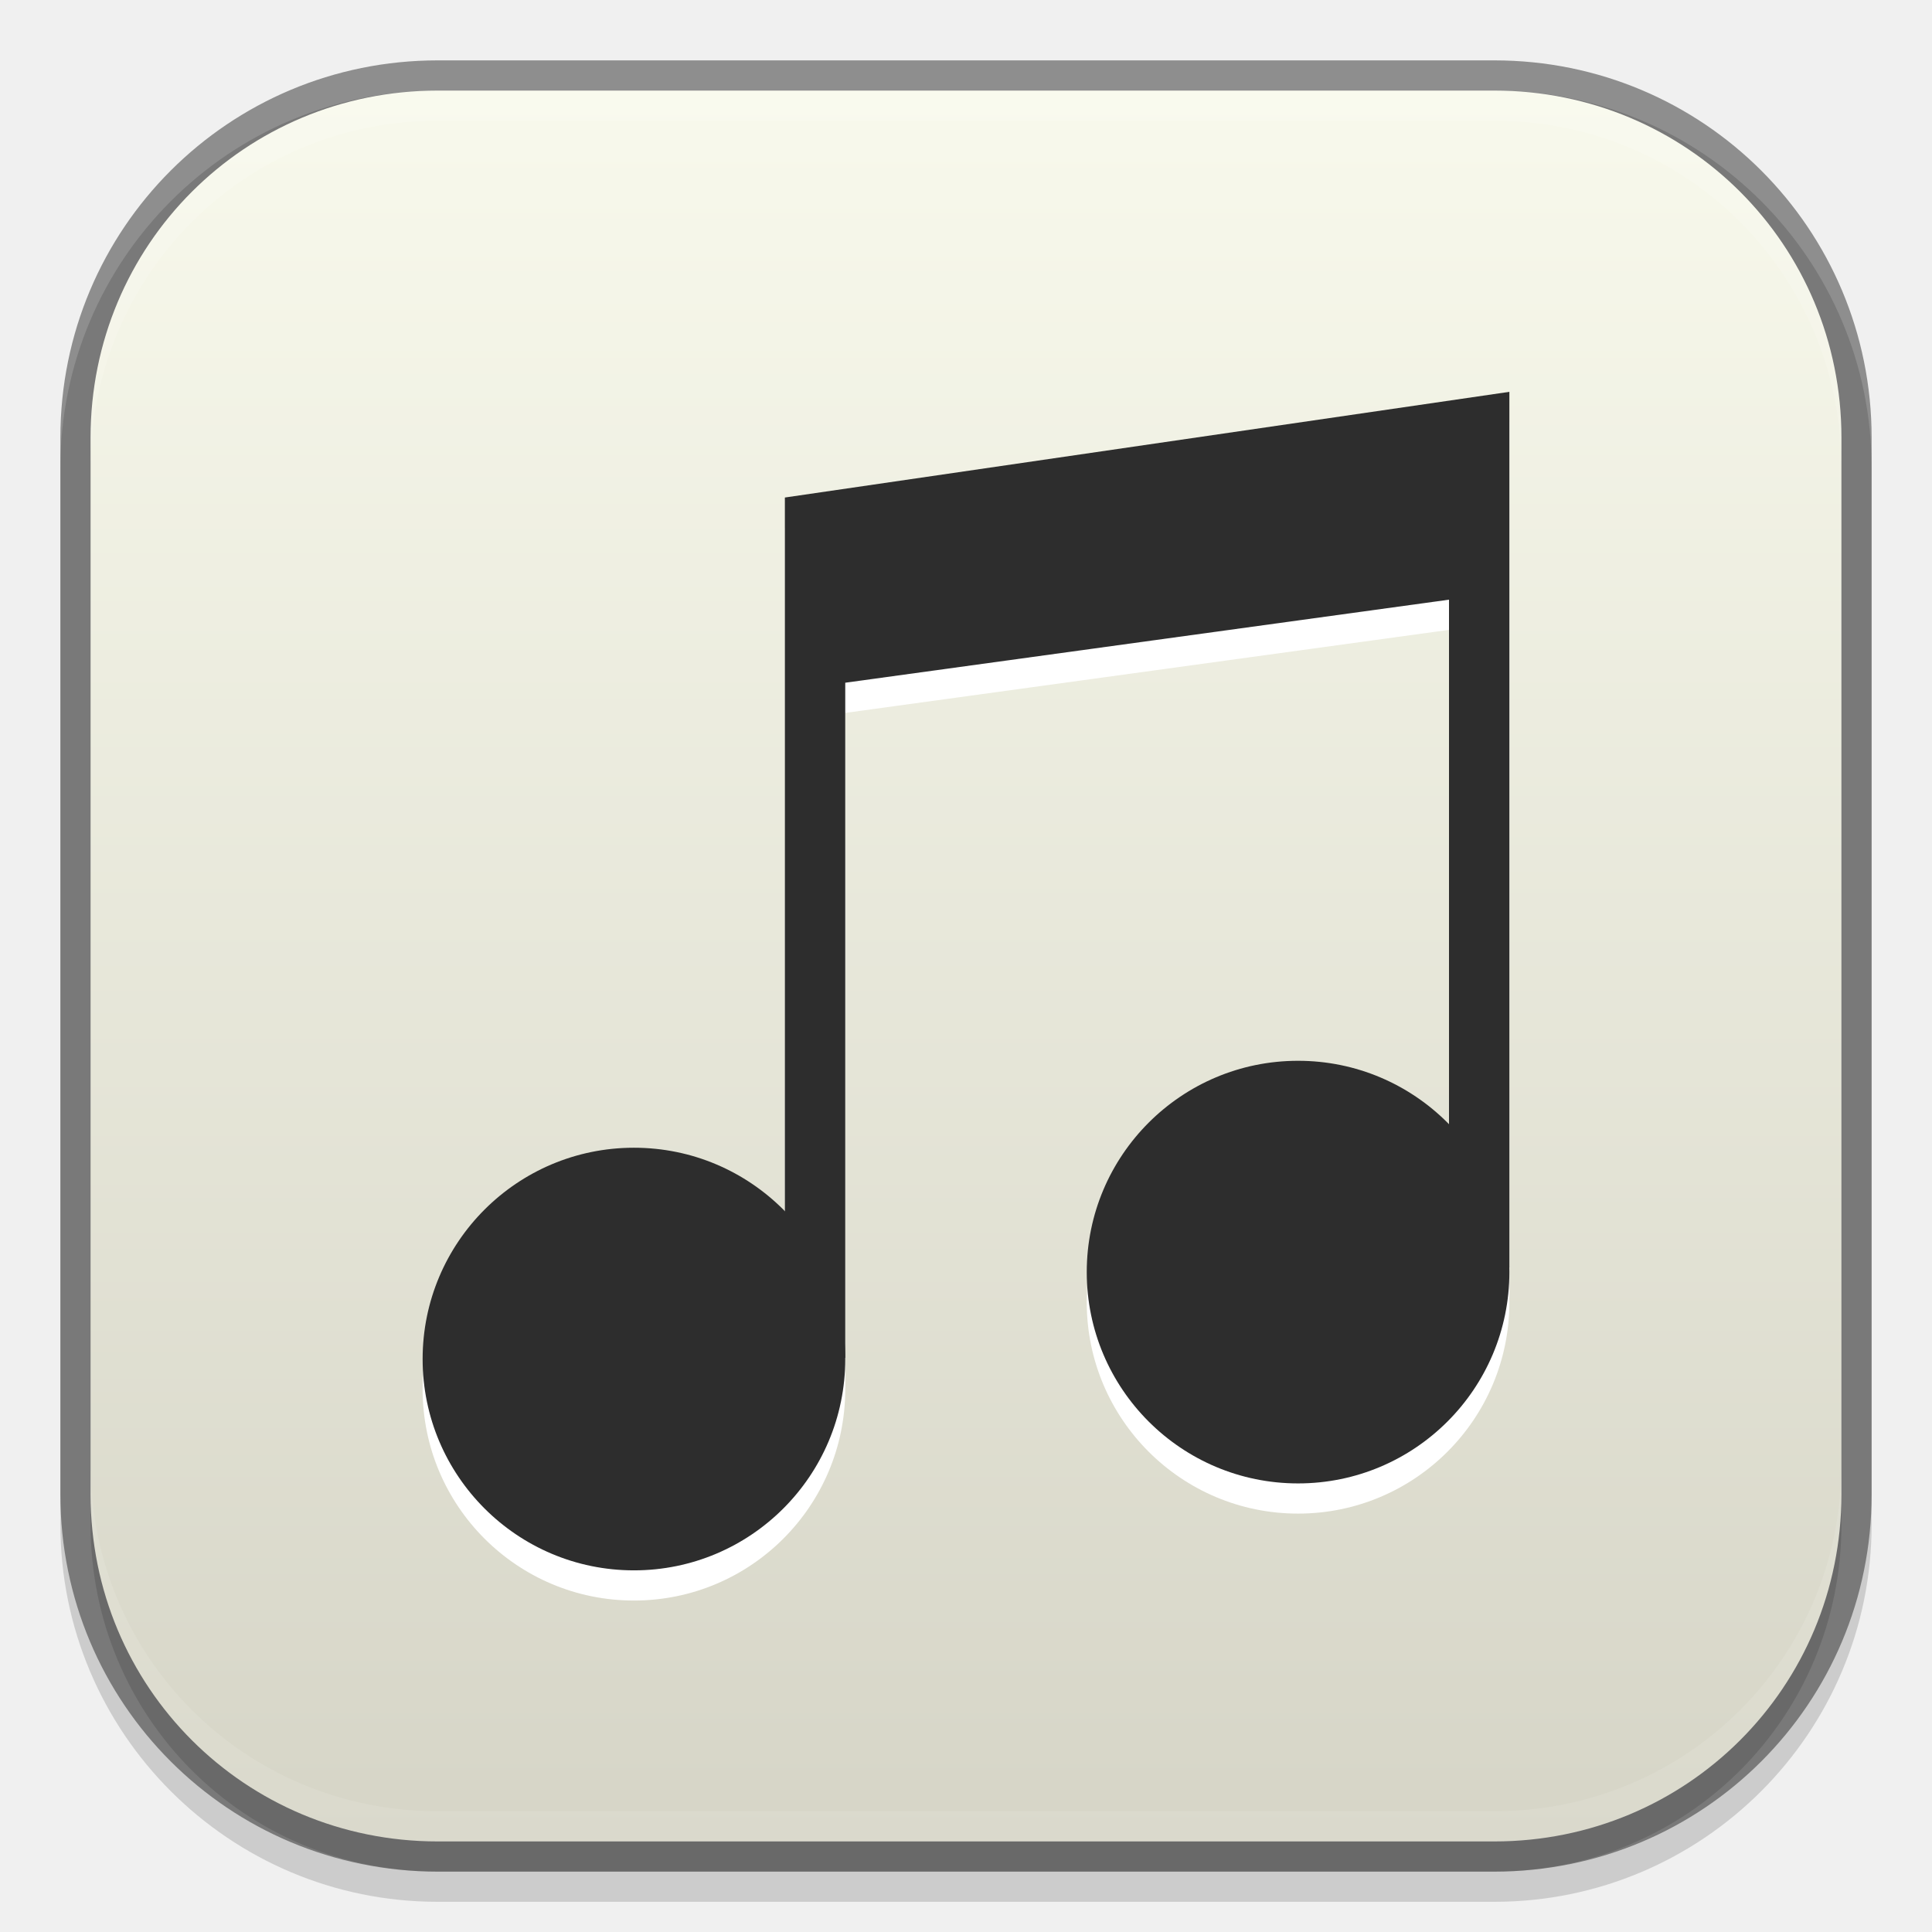
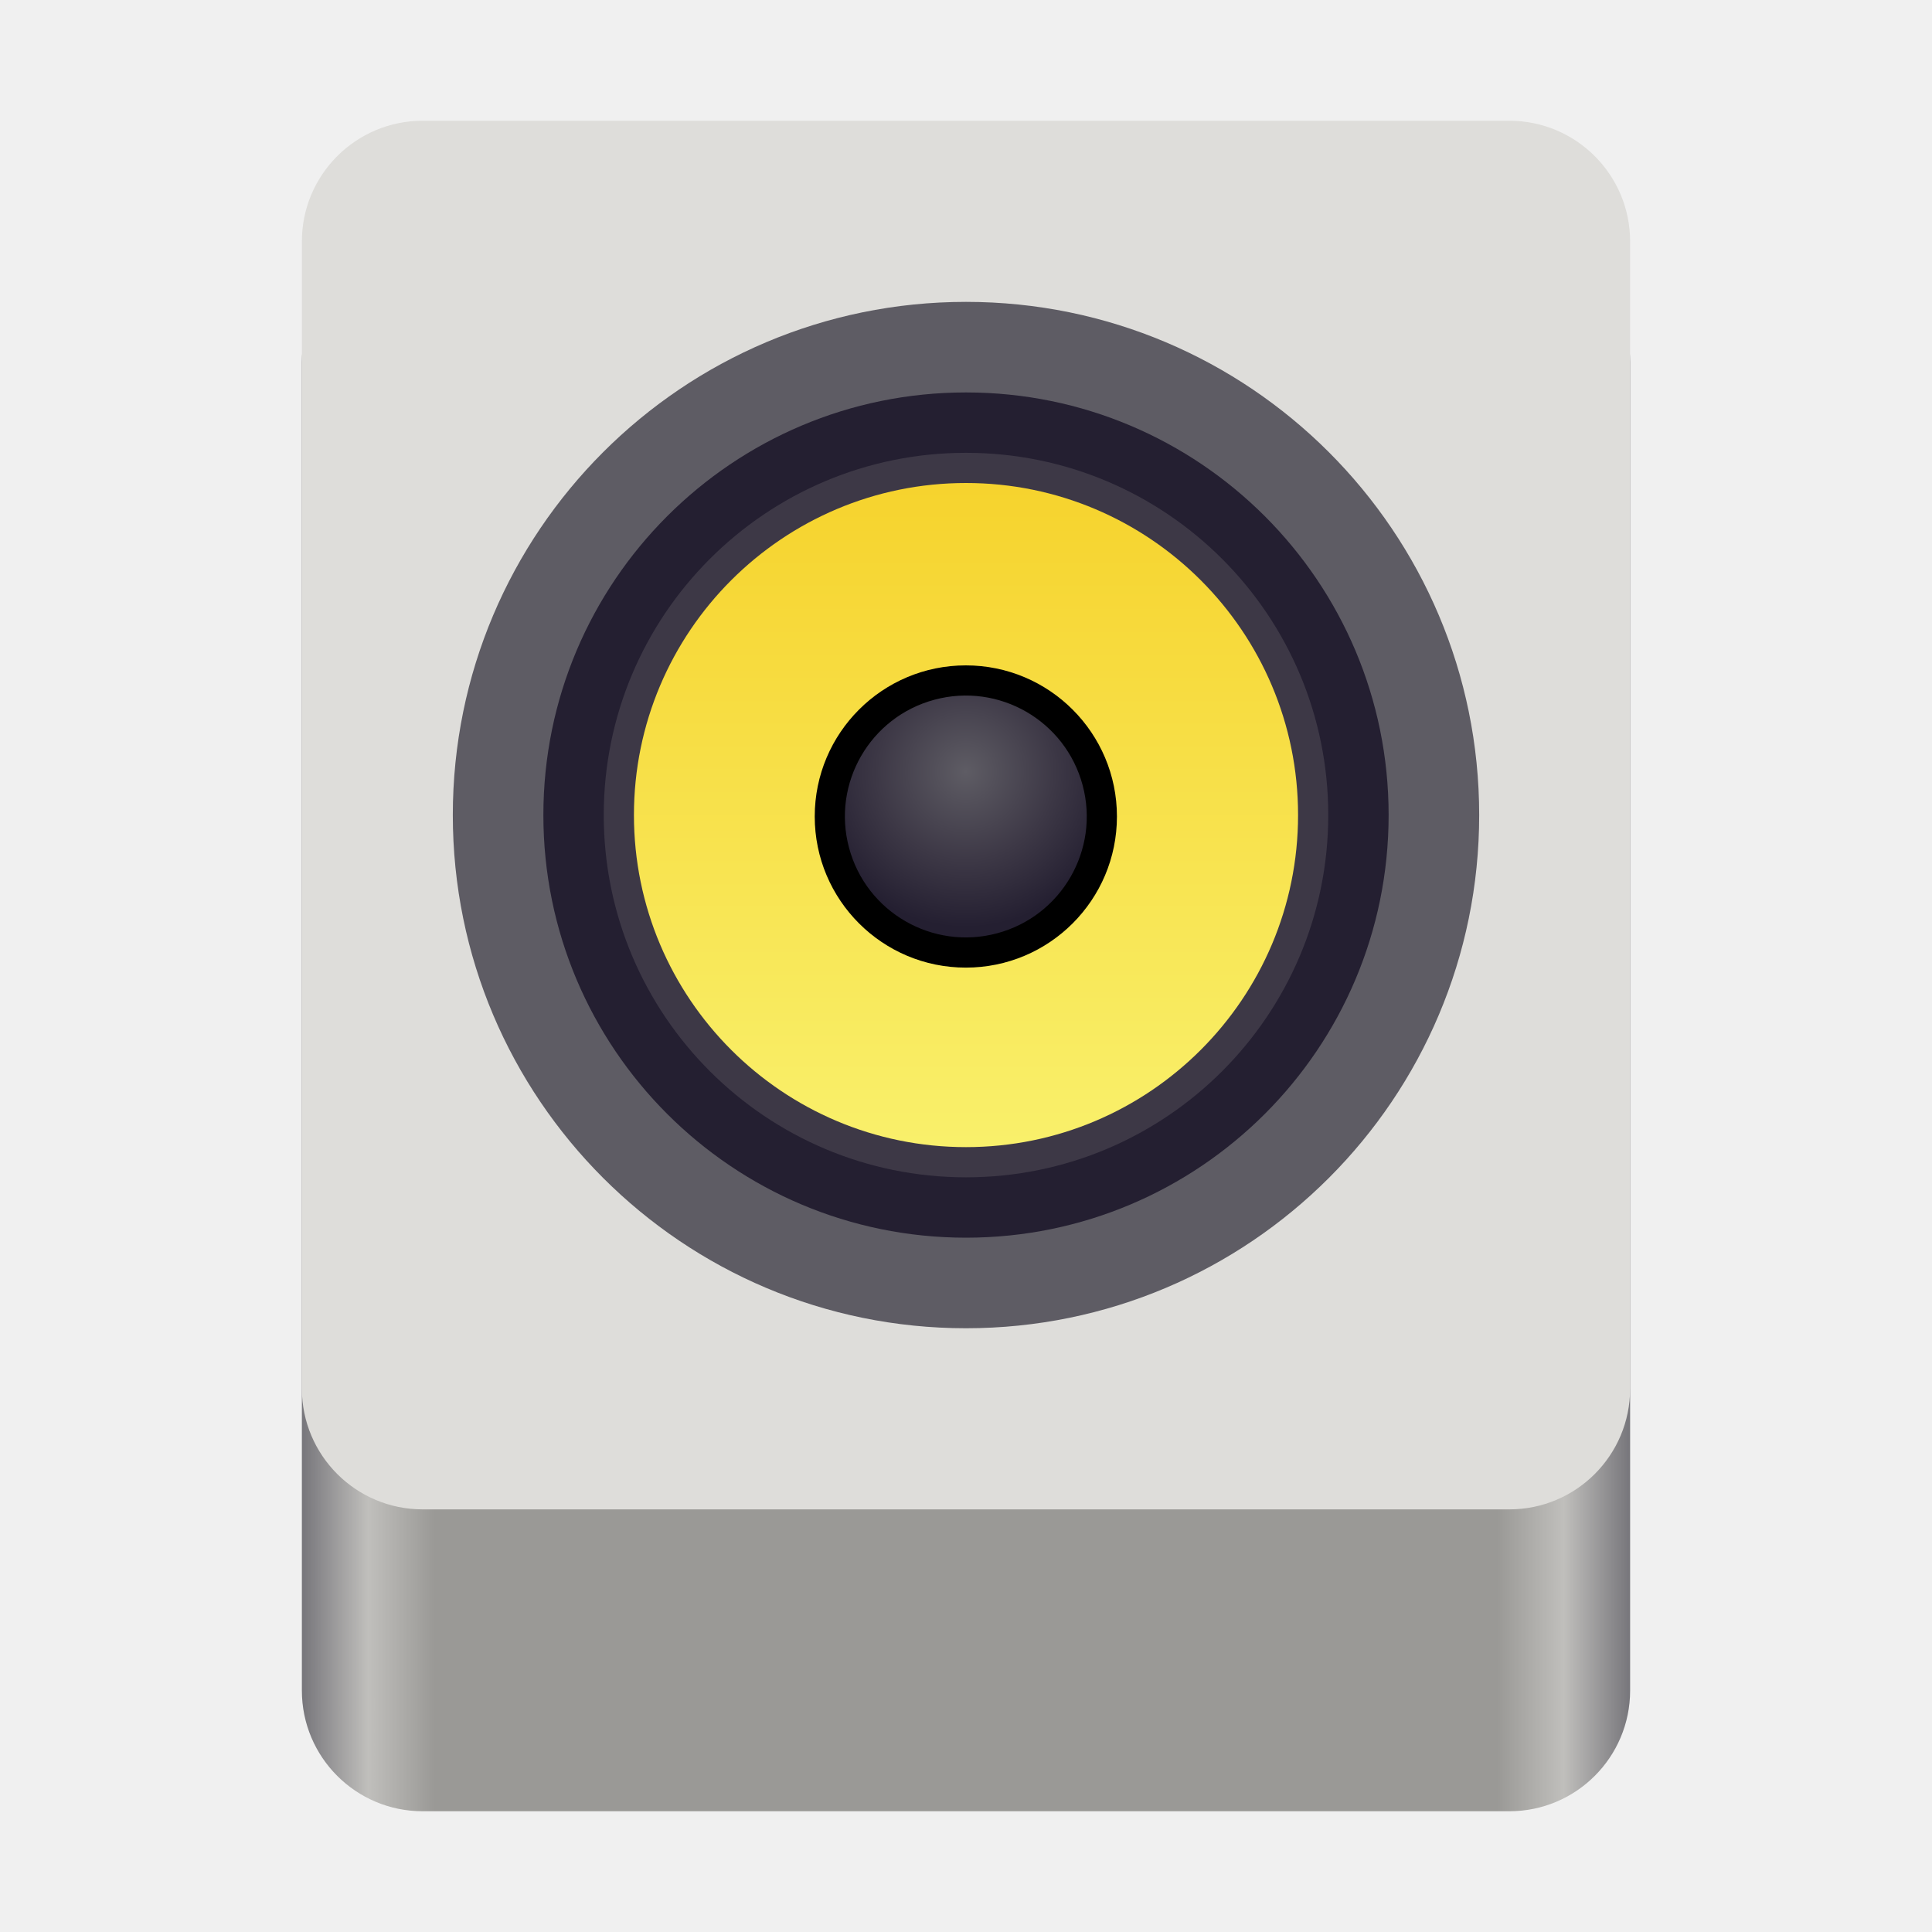
- <svg xmlns="http://www.w3.org/2000/svg" style="enable-background:new" height="64" width="64" version="1.0">
+ <svg xmlns="http://www.w3.org/2000/svg" xmlns:xlink="http://www.w3.org/1999/xlink" width="128" height="128" version="1.0">
  <defs>
-     <linearGradient id="linearGradient4002" x1="291" gradientUnits="userSpaceOnUse" y1="172" gradientTransform="matrix(0,-1,1,0,-140,352)" x2="349" y2="172">
-       <stop stop-color="#d6d5c7" offset="0" />
-       <stop stop-color="#f8f9ec" offset="1" />
+     <linearGradient id="e">
+       <stop offset="0" stop-color="#5e5c64" />
+       <stop offset=".572" stop-color="#3d3846" />
+       <stop offset="1" stop-color="#241f31" />
    </linearGradient>
+     <linearGradient id="d">
+       <stop offset="0" stop-color="#77767b" />
+       <stop offset=".05" stop-color="#c0bfbc" />
+       <stop offset=".1" stop-color="#9a9996" />
+       <stop offset=".9" stop-color="#9a9996" />
+       <stop offset=".95" stop-color="#c0bfbc" />
+       <stop offset="1" stop-color="#77767b" />
+     </linearGradient>
+     <linearGradient id="a">
+       <stop offset="0" stop-color="#d5d3cf" />
+       <stop offset="1" stop-color="#f6f5f4" />
+     </linearGradient>
+     <linearGradient id="b">
+       <stop offset="0" stop-color="#d5d3cf" />
+       <stop offset="1" stop-color="#949390" />
+     </linearGradient>
+     <linearGradient id="c">
+       <stop offset="0" stop-color="#9a9996" />
+       <stop offset="1" stop-color="#77767b" />
+     </linearGradient>
+     <linearGradient xlink:href="#d" id="g" gradientUnits="userSpaceOnUse" gradientTransform="matrix(.19643 0 0 .3421 -365.403 445.74)" x1="88.596" y1="-449.394" x2="536.596" y2="-449.394" />
+     <linearGradient id="f">
+       <stop offset="0" stop-color="#f6d32d" />
+       <stop offset="1" stop-color="#f9f06b" />
+     </linearGradient>
+     <radialGradient xlink:href="#e" id="i" gradientUnits="userSpaceOnUse" gradientTransform="matrix(.17784 .04765 -.04766 .17786 -40.002 207.808)" cx="265.282" cy="65.436" fx="265.282" fy="65.436" r="56" />
+     <linearGradient xlink:href="#f" id="h" x1="99.846" y1="91.301" x2="431.139" y2="91.301" gradientUnits="userSpaceOnUse" gradientTransform="translate(190.74 -76.125) scale(.13281)" />
  </defs>
-   <rect opacity=".15" style="color:#bebebe;enable-background:accumulate" ry="12.5" height="60" width="60" y="3" x="2" />
-   <path style="color:#bebebe;enable-background:accumulate" fill="url(#linearGradient4002)" d="m14.5 3c-6.39 0-11.5 5.11-11.5 11.5v35c0 6.39 5.11 11.5 11.5 11.5h35c6.39 0 11.5-5.11 11.5-11.5v-35c0-6.39-5.11-11.5-11.5-11.5h-35z" />
-   <path opacity="0.41" d="m14.5 2c-6.925 0-12.5 5.575-12.5 12.5v35c0 6.925 5.575 12.5 12.5 12.5h35c6.925 0 12.5-5.575 12.5-12.5v-35c0-6.925-5.575-12.5-12.5-12.5h-35zm0 1h35c6.388 0 11.5 5.112 11.5 11.5v35c0 6.388-5.112 11.5-11.5 11.5h-35c-6.388 0-11.5-5.112-11.5-11.5v-35c0-6.388 5.112-11.5 11.5-11.5z" style="color:#bebebe;enable-background:accumulate" />
-   <g fill="#fff">
-     <path style="color:#bebebe;enable-background:accumulate" d="m21 39.02c-3.866 0-7 3.134-7 7s3.134 7 7 7 7-3.134 7-7-3.134-7-7-7z" />
-     <path style="color:#000000;block-progression:tb;enable-background:accumulate;text-transform:none;text-indent:0" d="m50 13.98-24 3.501v28.5h2v-22.365l20-2.751v22.115h2v-25z" />
-     <path style="color:#bebebe;enable-background:accumulate" d="m43 36.14c-3.866 0-7 3.134-7 7s3.134 7 7 7 7-3.134 7-7-3.134-7-7-7z" />
+   <g transform="translate(0 -172)">
+     <g transform="translate(368)">
+       <rect style="marker:none" width="88" height="104" x="-348" y="188" rx="8" ry="8" fill="url(#g)" />
+       <rect ry="8" rx="8" y="180" x="-348" height="92" width="88" style="marker:none" fill="#deddda" />
+     </g>
+     <rect ry="34" rx="34" y="192" x="30" height="68" width="68" style="marker:none" fill="#5e5c64" />
+     <circle style="marker:none" cx="64" cy="226" r="28" fill="#241f31" />
+     <circle cy="226" cx="64" style="marker:none" r="24" fill="#3d3846" />
+     <circle transform="rotate(90)" cy="-64" cx="226" style="marker:none" r="22" fill="url(#h)" />
+     <ellipse style="marker:none" cx="63.989" cy="226.095" rx="10.011" ry="10.012" />
+     <ellipse style="marker:none" cx="3.291" cy="234.952" rx="8.011" ry="8.011" transform="rotate(-15)" fill="url(#i)" />
  </g>
-   <g fill="#2d2d2d">
-     <path style="color:#bebebe;enable-background:accumulate" d="m21 38.02c-3.866 0-7 3.134-7 7s3.134 7 7 7 7-3.134 7-7-3.134-7-7-7z" />
-     <path style="color:#000000;block-progression:tb;enable-background:accumulate;text-transform:none;text-indent:0" d="m50 12.98-24 3.501v28.5h2v-22.365l20-2.751v22.115h2v-25z" />
-     <path style="color:#bebebe;enable-background:accumulate" d="m43 35.14c-3.866 0-7 3.134-7 7s3.134 7 7 7 7-3.134 7-7-3.134-7-7-7z" />
-   </g>
-   <path opacity="0.13" style="color:#bebebe;enable-background:accumulate" d="m14.5 3c-6.388 0-11.5 5.112-11.5 11.5v1c0-6.388 5.112-11.5 11.5-11.5h35c6.388 0 11.5 5.112 11.5 11.5v-1c0-6.388-5.112-11.5-11.5-11.5h-35z" fill="#fff" />
-   <path opacity="0.13" d="m49.5 62c6.388 0 11.5-5.112 11.5-11.5v-1c0 6.388-5.112 11.5-11.5 11.5h-35c-6.388 0-11.5-5.112-11.5-11.5v1c0 6.388 5.112 11.5 11.5 11.5h35z" style="color:#bebebe;enable-background:accumulate" />
-   <path opacity=".1" style="color:#bebebe;enable-background:accumulate" d="m14.5 61c-6.388 0-11.5-5.112-11.5-11.5v-1c0 6.388 5.112 11.5 11.5 11.5h35c6.388 0 11.5-5.112 11.5-11.5v1c0 6.388-5.112 11.5-11.5 11.5h-35z" fill="#fff" />
</svg>
